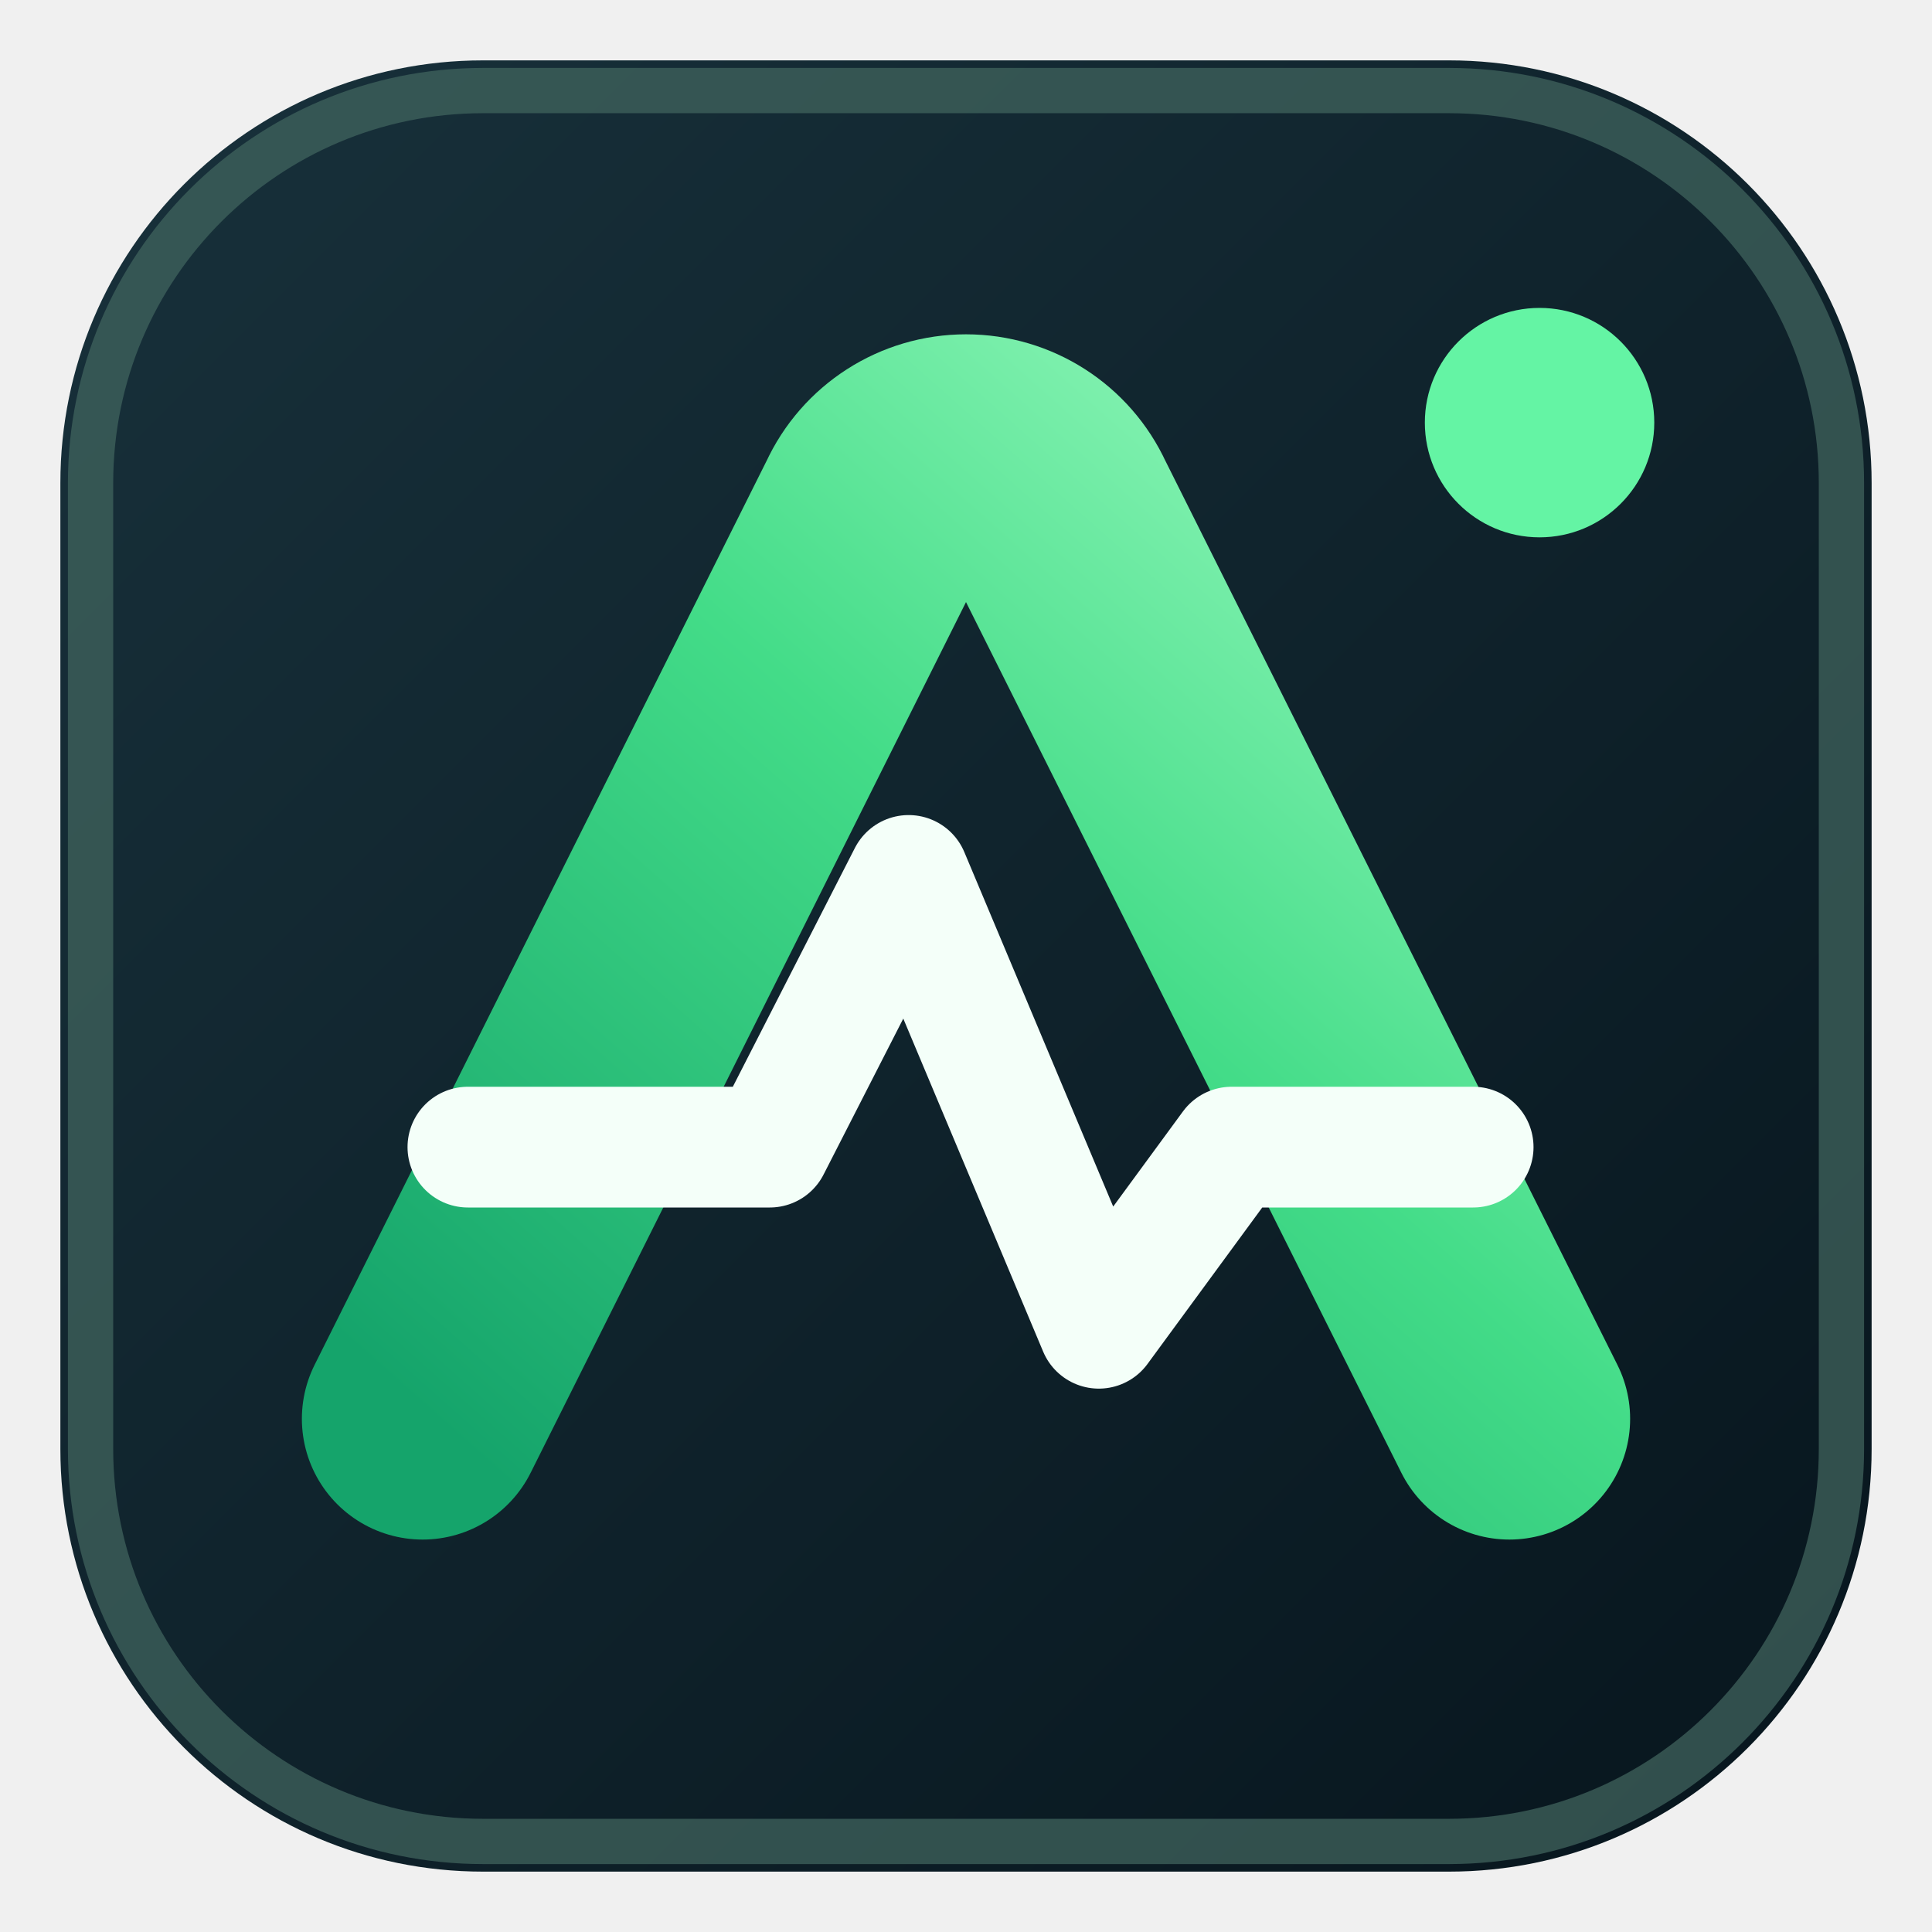
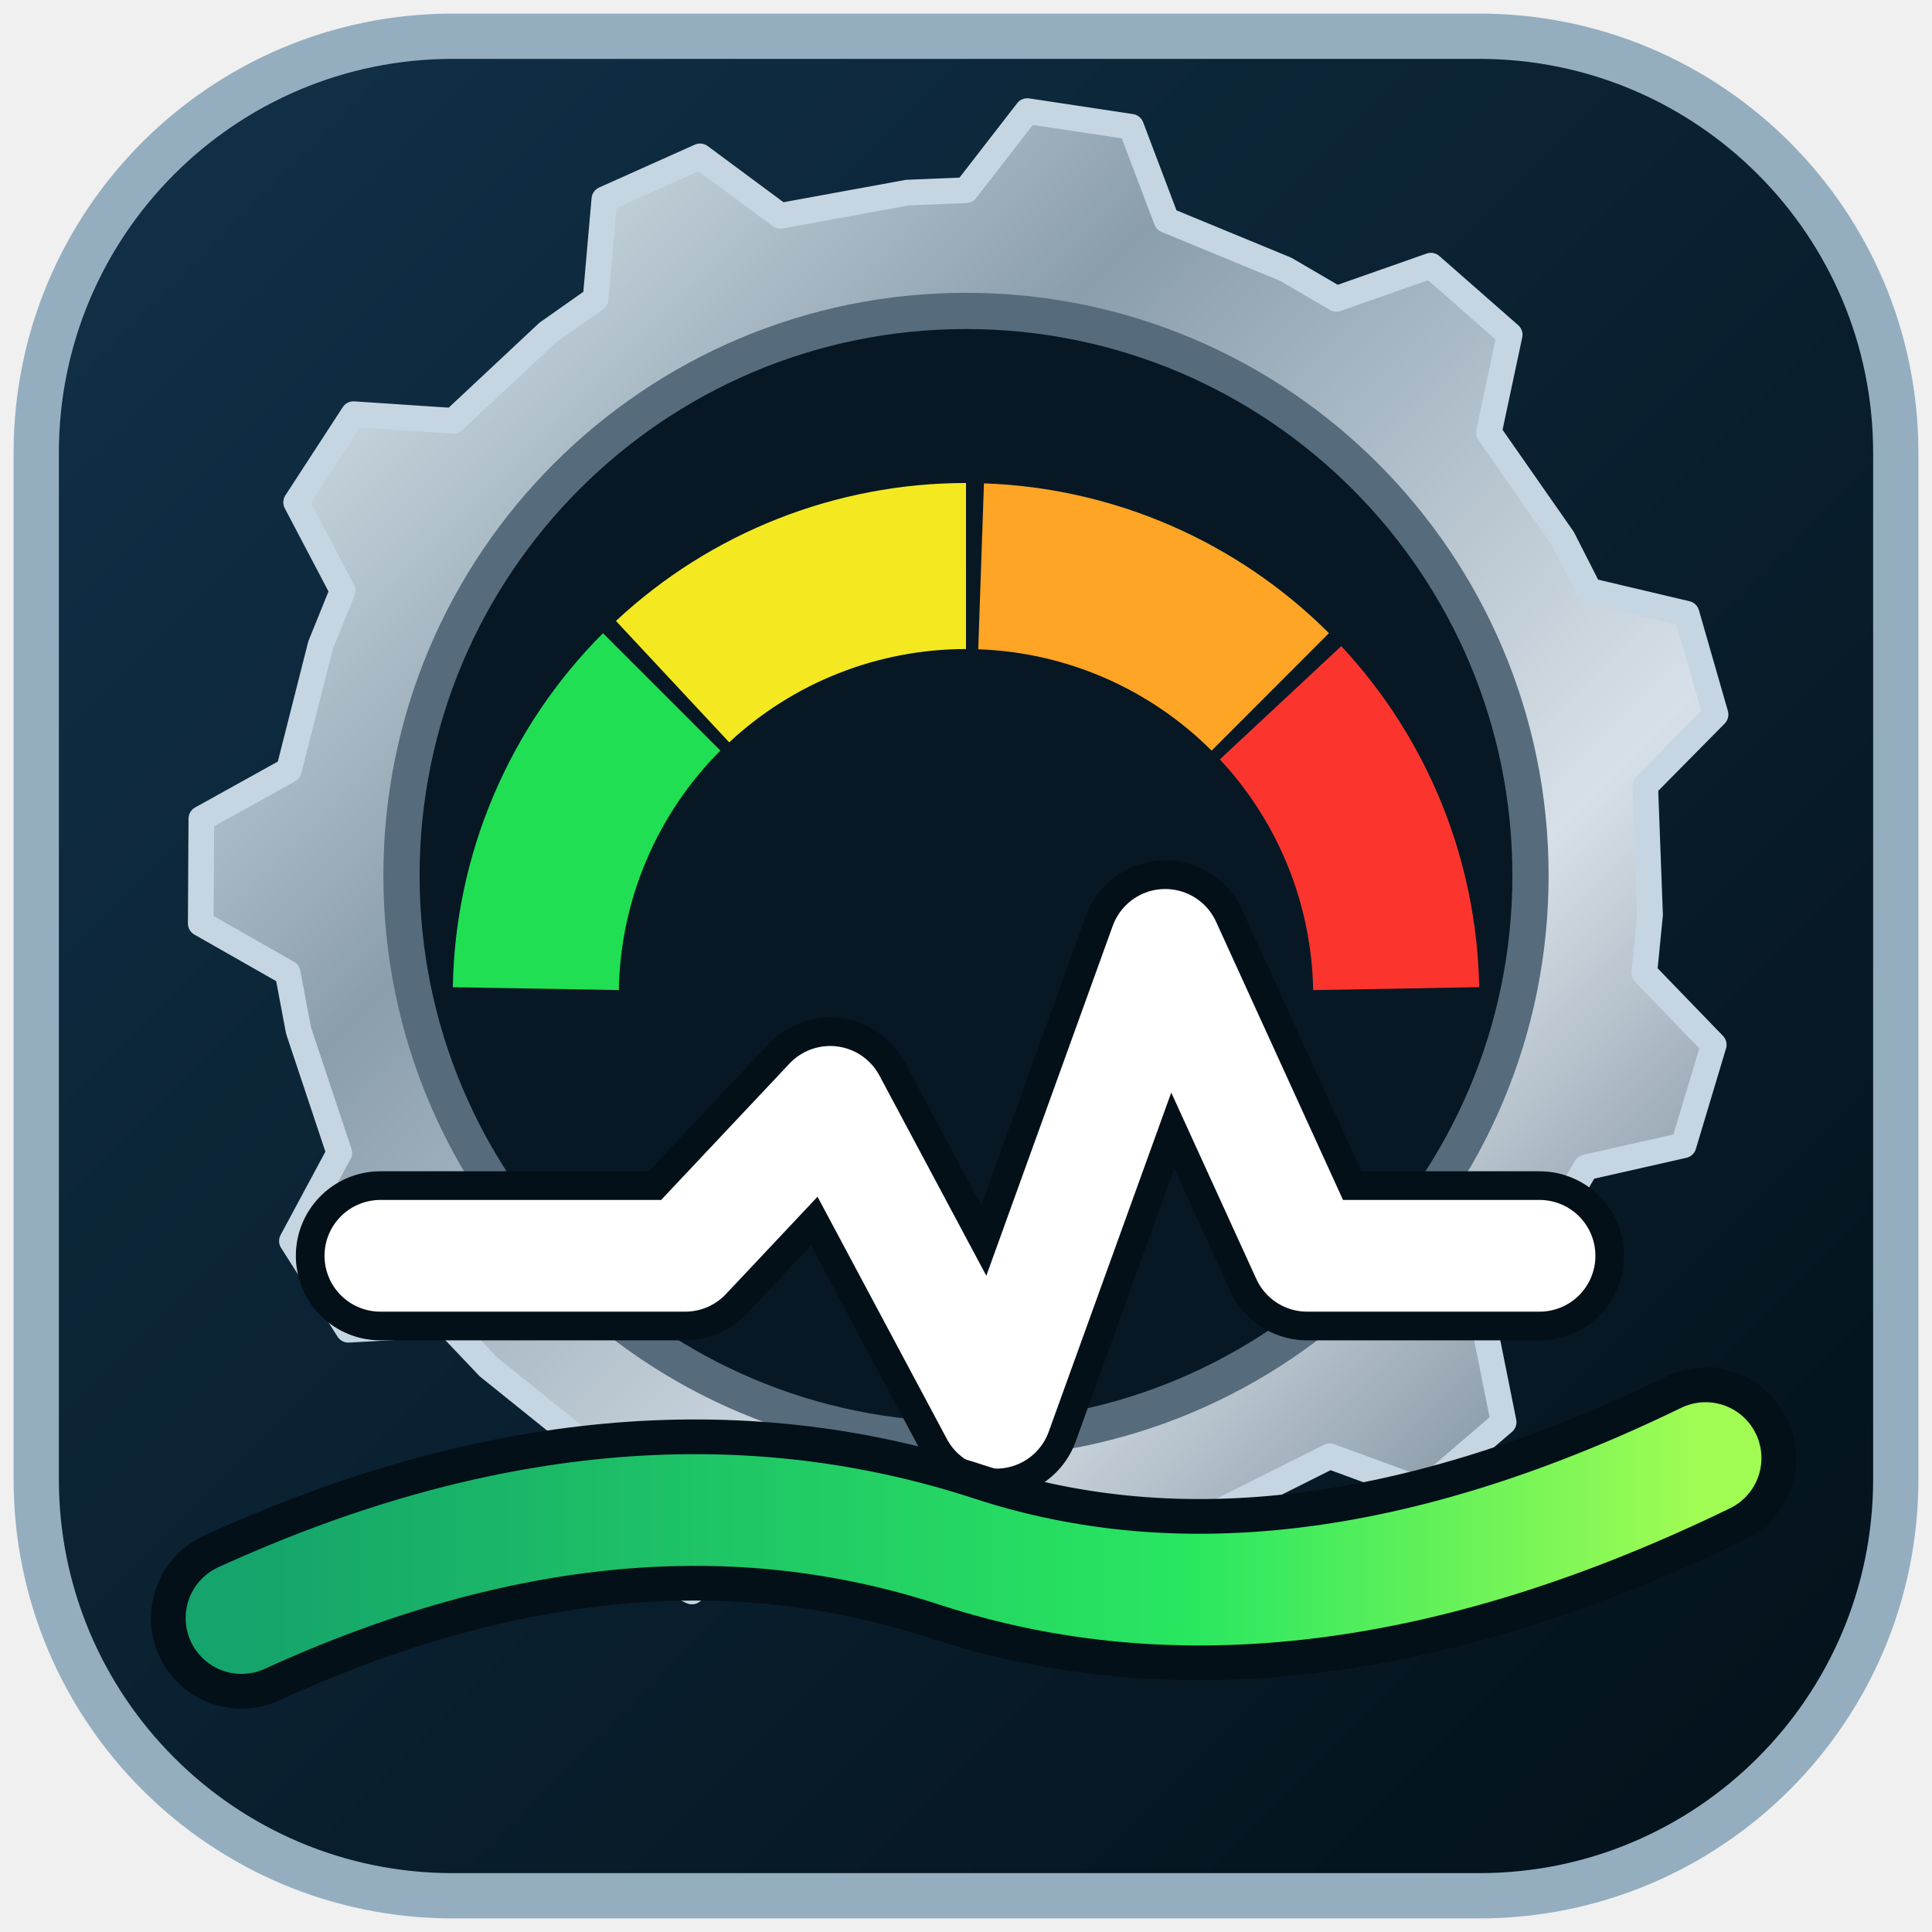
- <svg xmlns="http://www.w3.org/2000/svg" viewBox="0 0 64 64" role="img" aria-labelledby="title">
+ <svg xmlns="http://www.w3.org/2000/svg" viewBox="0 0 64 64" role="img" aria-labelledby="andon-favicon-title">
  <defs>
-     <linearGradient id="surface" x1="0" y1="0" x2="1" y2="1">
-       <stop stop-color="#18313B" />
-       <stop offset="1" stop-color="#07151D" />
+     <linearGradient id="bg" x1="0" y1="0" x2="1" y2="1">
+       <stop stop-color="#113149" />
+       <stop offset="1" stop-color="#031018" />
    </linearGradient>
-     <linearGradient id="signal" x1="0" y1="1" x2="1" y2="0">
+     <linearGradient id="steel" x1="0" y1="0" x2="1" y2="1">
+       <stop stop-color="#F2FAFF" />
+       <stop offset=".35" stop-color="#8A9EAC" />
+       <stop offset=".68" stop-color="#D7E0E8" />
+       <stop offset="1" stop-color="#536879" />
+     </linearGradient>
+     <linearGradient id="swoosh" x1="0" y1="0" x2="1" y2="0">
      <stop stop-color="#15A46B" />
-       <stop offset=".55" stop-color="#43DC88" />
-       <stop offset="1" stop-color="#98F9BE" />
+       <stop offset=".65" stop-color="#29E760" />
+       <stop offset="1" stop-color="#A0FC53" />
    </linearGradient>
  </defs>
-   <rect x="2" y="2" width="60" height="60" rx="14" fill="url(#surface)" />
-   <rect x="3" y="3" width="58" height="58" rx="13" fill="none" stroke="#42665F" stroke-opacity=".72" stroke-width="1.5" />
-   <path d="M14 47 29 17a3.3 3.3 0 0 1 6 0l15 30" fill="none" stroke="url(#signal)" stroke-width="8" stroke-linejoin="round" stroke-linecap="round" />
-   <path d="M15.5 38h10l4.6-9 6.3 15 4.4-6h8" fill="none" stroke="#F4FFF9" stroke-width="4" stroke-linecap="round" stroke-linejoin="round" />
-   <circle cx="51" cy="14" r="3.8" fill="#64F4A4" />
+   <rect x="1.2" y="1.2" width="61.6" height="61.6" rx="13.8" fill="url(#bg)" stroke="#94AEC0" stroke-width="1.5" />
+   <path d="M32 6.3 L34.03 3.68 L37.47 4.2 L38.64 7.29 L42.59 8.92 L44.27 9.9 L47.4 8.8 L50.01 11.09 L49.32 14.33 L51.77 17.84 L52.65 19.57 L55.87 20.33 L56.83 23.67 L54.5 26.03 L54.66 30.3 L54.47 32.23 L56.77 34.61 L55.77 37.94 L52.54 38.67 L50.36 42.34 L49.16 43.87 L49.81 47.11 L47.16 49.38 L44.05 48.24 L40.24 50.15 L38.4 50.78 L37.19 53.86 L33.74 54.34 L31.74 51.7 L27.49 51.25 L25.6 50.78 L22.92 52.72 L19.76 51.26 L19.51 47.96 L16.18 45.28 L14.84 43.87 L11.54 44.05 L9.67 41.11 L11.24 38.19 L9.89 34.14 L9.53 32.23 L6.65 30.59 L6.67 27.12 L9.57 25.51 L10.62 21.37 L11.35 19.57 L9.81 16.64 L11.71 13.72 L15.02 13.94 L18.14 11.02 L19.73 9.9 L20.02 6.6 L23.19 5.18 L25.85 7.15 L30.06 6.38 Z" fill="url(#steel)" stroke="#C5D6E2" stroke-width=".85" stroke-linejoin="round" />
+   <circle cx="32" cy="29" r="18.7" fill="#071824" stroke="#566B7B" stroke-width="1.2" />
+   <path d="M17.75 32.75 A14.25 14.25 0 0 1 21.92 22.92" fill="none" stroke="#21DF53" stroke-width="5.5" stroke-linecap="butt" />
+   <path d="M22.28 22.58 A14.25 14.25 0 0 1 32 18.75" fill="none" stroke="#F4E921" stroke-width="5.5" stroke-linecap="butt" />
+   <path d="M32.5 18.76 A14.25 14.25 0 0 1 42.08 22.92" fill="none" stroke="#FFA525" stroke-width="5.5" stroke-linecap="butt" />
+   <path d="M42.42 23.28 A14.25 14.25 0 0 1 46.25 32.75" fill="none" stroke="#FB352E" stroke-width="5.5" stroke-linecap="butt" />
+   <path d="M12.6 41.6 H22.7 l4.8-5.1 5.5 10.3 5.6-15.5 4.7 10.3 H51" fill="none" stroke="#031018" stroke-width="5.6" stroke-linecap="round" stroke-linejoin="round" />
+   <path d="M12.6 41.6 H22.7 l4.8-5.1 5.5 10.3 5.6-15.5 4.7 10.3 H51" fill="none" stroke="#FFFFFF" stroke-width="3.7" stroke-linecap="round" stroke-linejoin="round" />
+   <path d="M8 53.6 Q20.7 47.8 31.7 51.4 T56.5 48.3" fill="none" stroke="#031018" stroke-width="6" stroke-linecap="round" />
+   <path d="M8 53.6 Q20.7 47.8 31.7 51.4 T56.5 48.3" fill="none" stroke="url(#swoosh)" stroke-width="3.7" stroke-linecap="round" />
</svg>
